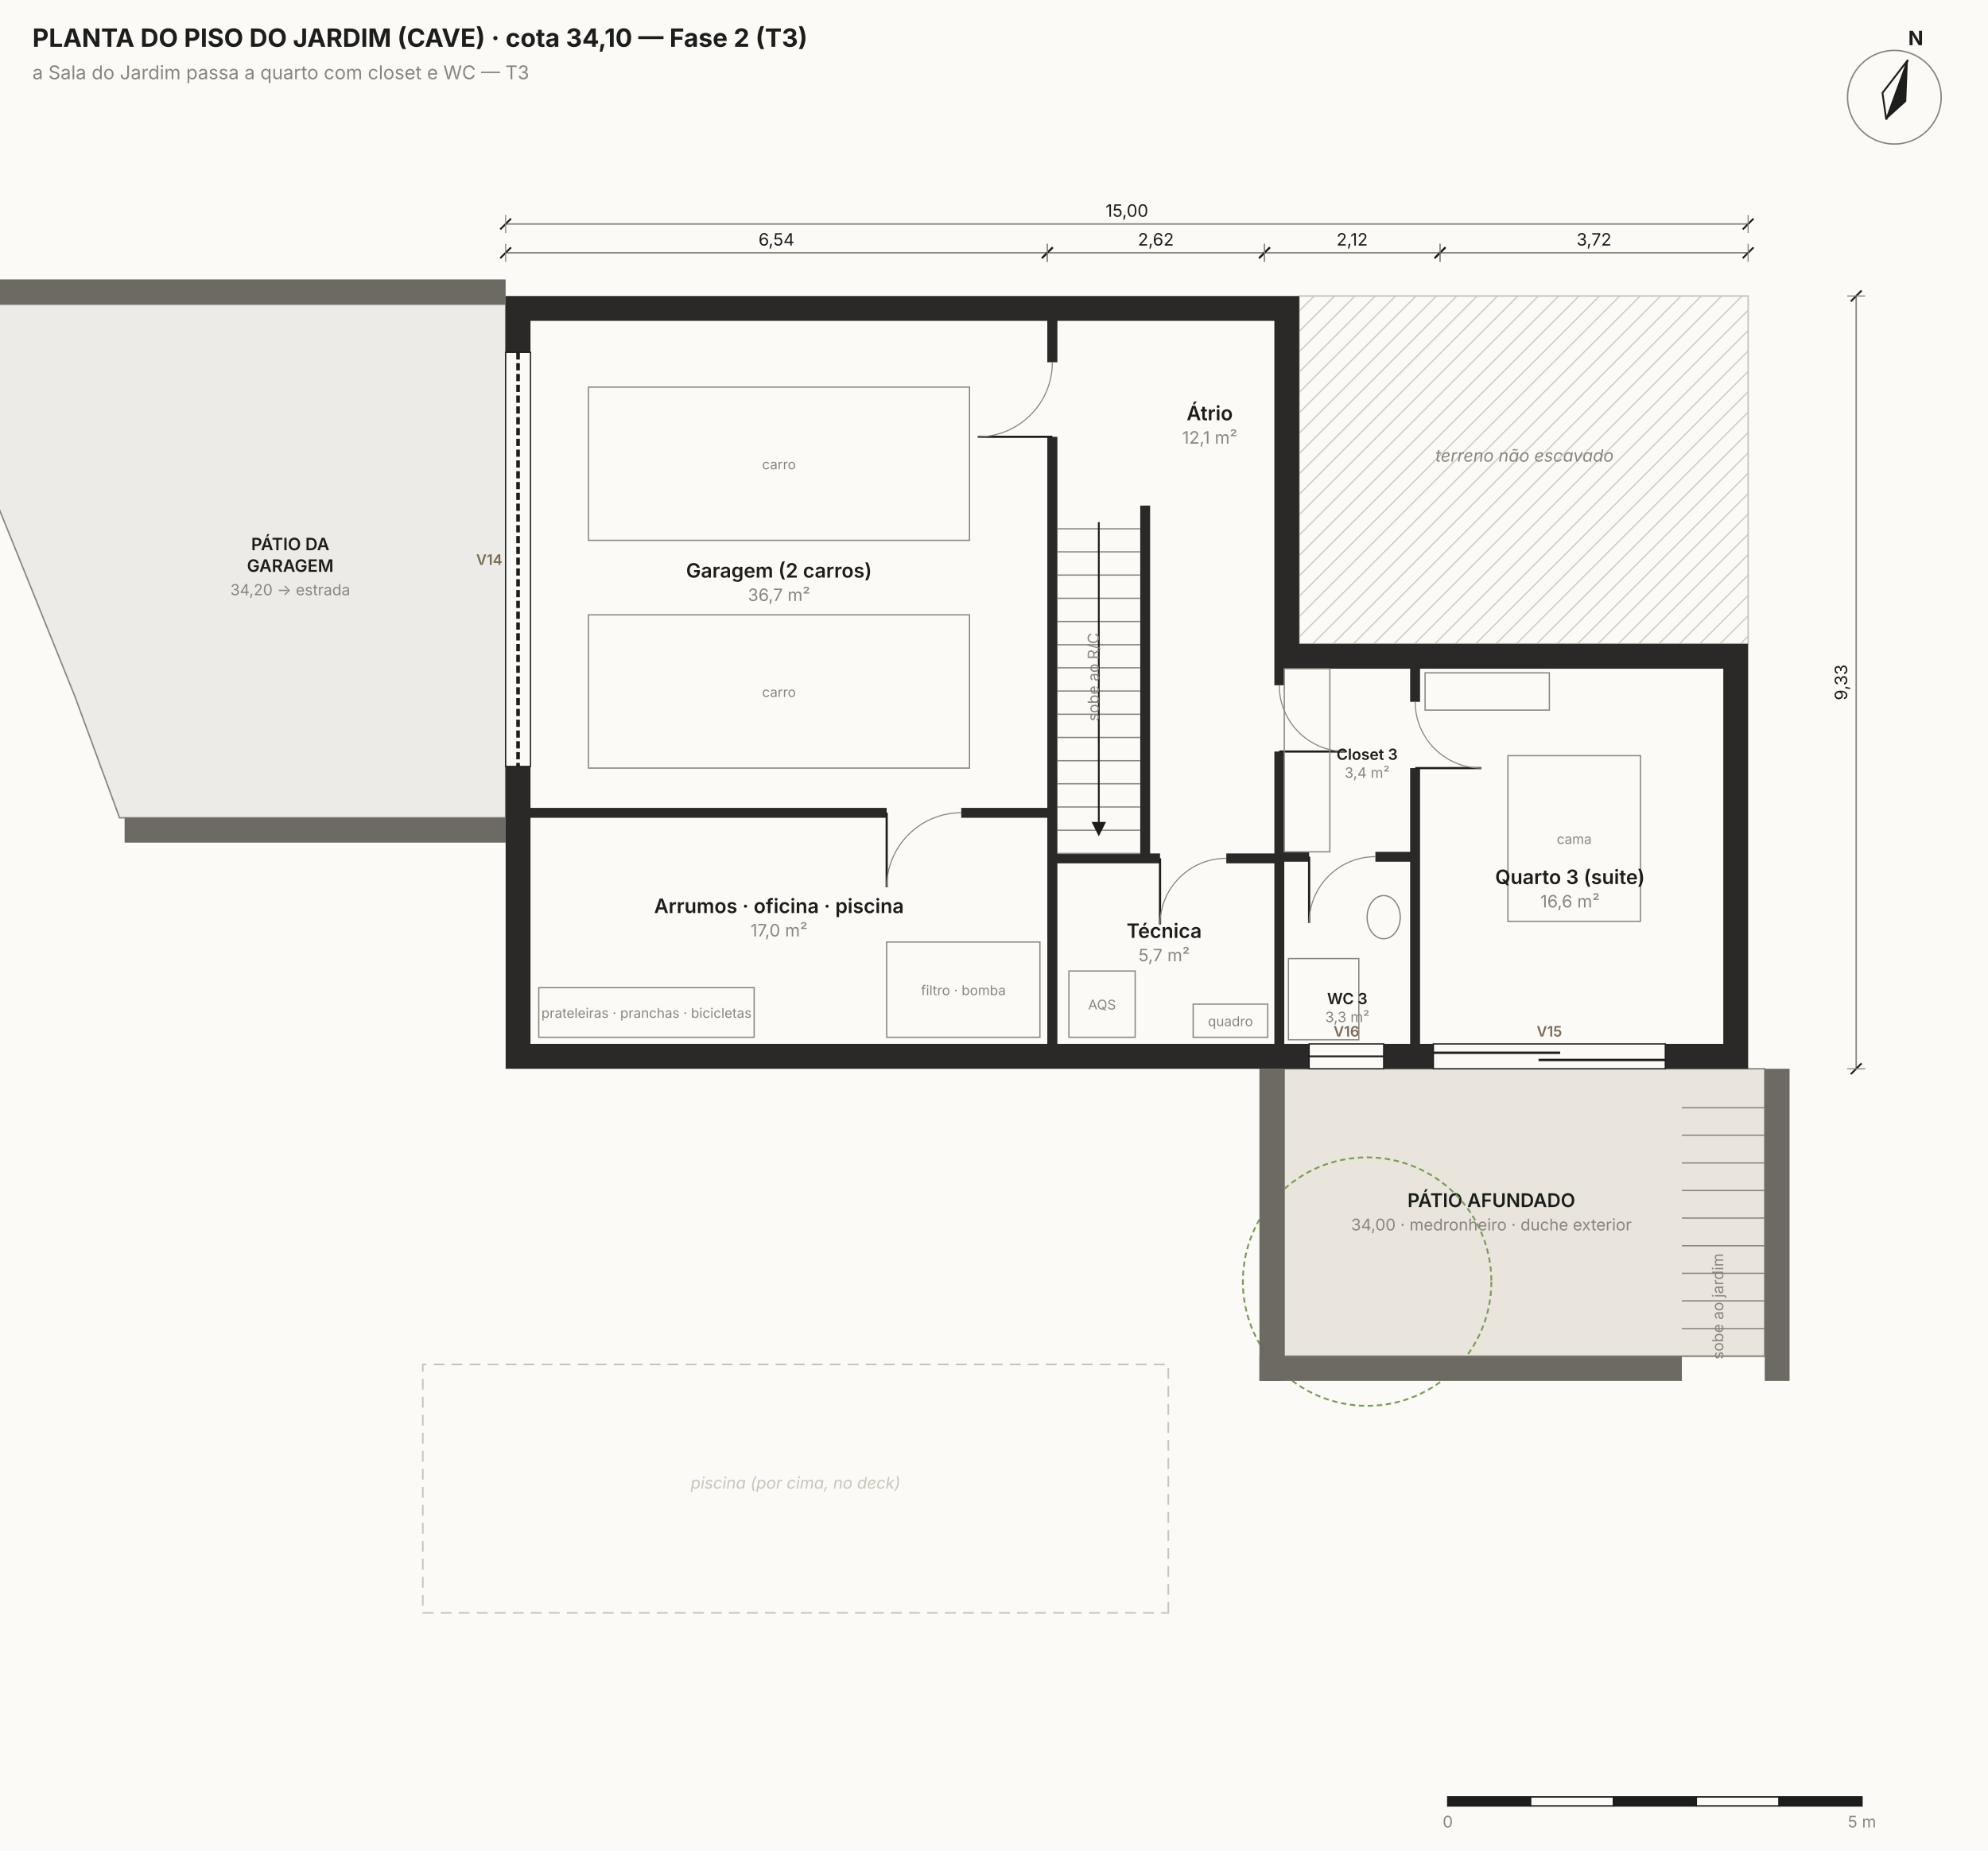
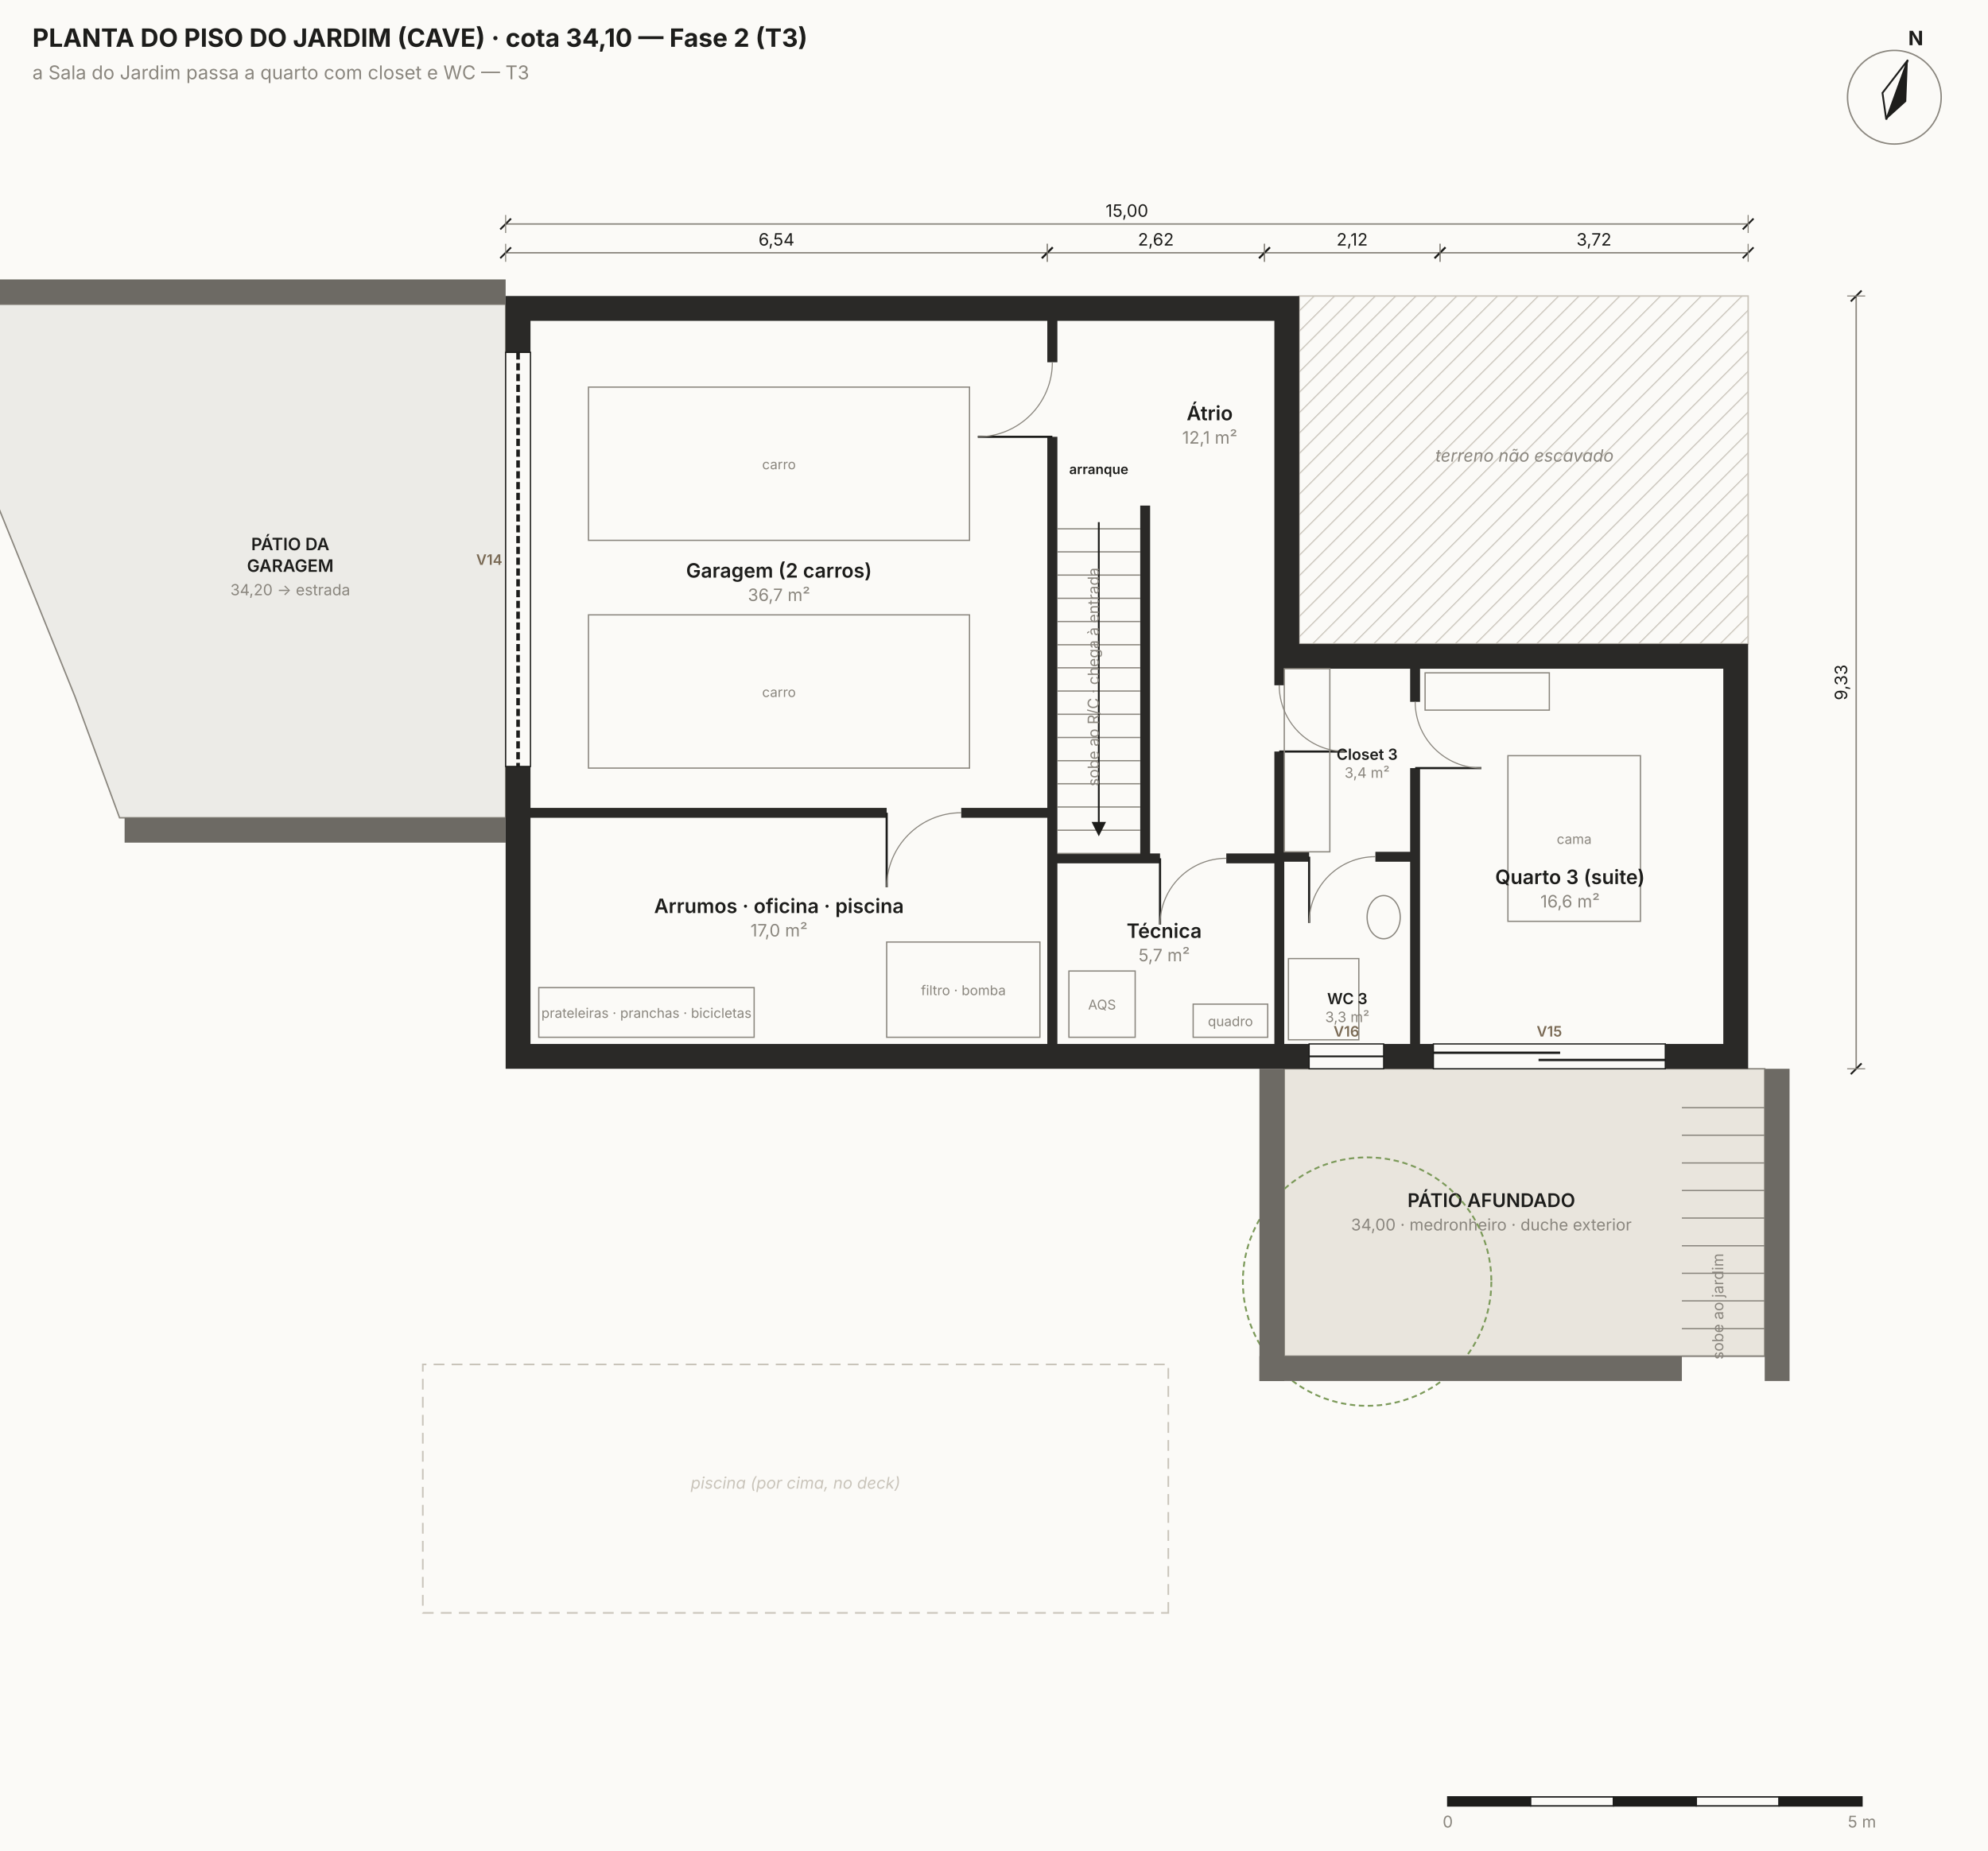
<svg xmlns="http://www.w3.org/2000/svg" viewBox="0 0 1104 1028" width="1104" height="1028" font-family="Inter, Helvetica, Arial, sans-serif">
  <rect x="0" y="0" width="1104" height="1028" fill="#fbfaf7" />
  <path d="M980.0,753.2 L980.0,593.6 L713.2,593.6 L713.2,753.2 L980.0,753.2 Z " fill="#e9e5dd" stroke="#8a867e" stroke-width="0.8" />
  <line x1="934.0" y1="753.2" x2="980.0" y2="753.2" stroke="#8a867e" stroke-width="0.7" />
  <line x1="934.0" y1="737.9" x2="980.0" y2="737.9" stroke="#8a867e" stroke-width="0.7" />
  <line x1="934.0" y1="722.5" x2="980.0" y2="722.5" stroke="#8a867e" stroke-width="0.7" />
  <line x1="934.0" y1="707.2" x2="980.0" y2="707.2" stroke="#8a867e" stroke-width="0.7" />
  <line x1="934.0" y1="691.9" x2="980.0" y2="691.9" stroke="#8a867e" stroke-width="0.7" />
  <line x1="934.0" y1="676.5" x2="980.0" y2="676.5" stroke="#8a867e" stroke-width="0.7" />
  <line x1="934.0" y1="661.2" x2="980.0" y2="661.2" stroke="#8a867e" stroke-width="0.7" />
  <line x1="934.0" y1="645.9" x2="980.0" y2="645.9" stroke="#8a867e" stroke-width="0.7" />
  <line x1="934.0" y1="630.5" x2="980.0" y2="630.5" stroke="#8a867e" stroke-width="0.7" />
  <line x1="934.0" y1="615.2" x2="980.0" y2="615.2" stroke="#8a867e" stroke-width="0.7" />
  <text x="957.0" y="725.6" font-size="8.5" fill="#8a867e" text-anchor="middle" font-weight="400" transform="rotate(-90 957.0 725.6)">sobe ao jardim</text>
  <text x="828.2" y="670.4" font-size="10.5" fill="#1d1d1b" text-anchor="middle" font-weight="600">PÁTIO AFUNDADO</text>
  <text x="828.2" y="683.4" font-size="9" fill="#8a867e" text-anchor="middle" font-weight="400">34,00 · medronheiro · duche exterior</text>
  <circle cx="759.2" cy="711.8" r="69.0" fill="none" stroke="#7c9a5a" stroke-width="1" stroke-dasharray="3 2" />
  <path d="M713.2,767.0 L713.2,593.6 L699.4,593.6 L699.4,767.0 L713.2,767.0 Z " fill="#6d6a64" stroke="none" />
  <path d="M934.0,767.0 L934.0,753.2 L699.4,753.2 L699.4,767.0 L934.0,767.0 Z " fill="#6d6a64" stroke="none" />
  <path d="M993.8,767.0 L993.8,593.6 L980.0,593.6 L980.0,767.0 L993.8,767.0 Z " fill="#6d6a64" stroke="none" />
  <path d="M280.8,454.2 L66.4,454.2 L41.6,386.8 L8.7,305.3 L-24.4,223.8 L-48.0,169.0 L280.8,169.0 L280.8,454.2 Z " fill="#ecebe7" stroke="#8a867e" stroke-width="0.8" />
  <text x="161.2" y="305.6" font-size="9.5" fill="#1d1d1b" text-anchor="middle" font-weight="600">PÁTIO DA</text>
  <text x="161.2" y="317.6" font-size="9.5" fill="#1d1d1b" text-anchor="middle" font-weight="600">GARAGEM</text>
  <text x="161.2" y="330.6" font-size="8.5" fill="#8a867e" text-anchor="middle" font-weight="400">34,20 → estrada</text>
  <path d="M280.8,468.0 L280.8,454.2 L69.2,454.2 L69.2,468.0 L280.8,468.0 Z " fill="#6d6a64" stroke="none" />
  <path d="M280.8,169.0 L280.8,155.2 L-48.7,155.2 L-48.7,169.0 L280.8,169.0 Z " fill="#6d6a64" stroke="none" />
  <defs>
    <pattern id="hatch" width="8" height="8" patternUnits="userSpaceOnUse" patternTransform="rotate(45)">
      <line x1="0" y1="0" x2="0" y2="8" stroke="#c9c4ba" stroke-width="1.2" />
    </pattern>
  </defs>
  <path d="M970.8,357.6 L970.8,164.4 L721.5,164.4 L721.5,357.6 L970.8,357.6 Z " fill="url(#hatch)" stroke="#c9c4ba" stroke-width="0.8" />
  <text x="846.6" y="256.4" font-size="9.5" fill="#8a867e" text-anchor="middle" font-weight="400" font-style="italic">terreno não escavado</text>
  <path d="M648.8,895.8 L648.8,757.8 L234.8,757.8 L234.8,895.8 L648.8,895.8 Z " fill="none" stroke="#c9c4ba" stroke-width="0.9" stroke-dasharray="6 4" />
  <text x="441.8" y="826.8" font-size="9" fill="#c9c4ba" text-anchor="middle" font-weight="400" font-style="italic">piscina (por cima, no deck)</text>
  <path d="M280.8,164.4 L707.7,164.4 L721.5,164.4 L721.5,357.6 L957.0,357.6 L970.8,357.6 L970.8,579.8 L970.8,593.6 L924.8,593.6 L924.8,579.8 L957.0,579.8 L957.0,371.4 L788.6,371.4 L788.6,389.8 L783.1,389.8 L783.1,371.4 L721.5,371.4 L713.2,371.4 L713.2,380.6 L707.7,380.6 L707.7,371.4 L707.7,178.2 L587.2,178.2 L587.2,201.2 L581.6,201.2 L581.6,178.2 L294.6,178.2 L294.6,195.7 L280.8,195.7 L280.8,178.2 L280.8,164.4 Z M768.4,593.6 L768.4,579.8 L783.1,579.8 L783.1,478.6 L763.8,478.6 L763.8,473.1 L783.1,473.1 L783.1,426.6 L788.6,426.6 L788.6,579.8 L796.0,579.8 L796.0,593.6 L768.4,593.6 Z M280.8,593.6 L280.8,579.8 L280.8,425.7 L294.6,425.7 L294.6,448.7 L492.4,448.7 L492.4,454.2 L294.6,454.2 L294.6,579.8 L581.6,579.8 L581.6,454.2 L533.8,454.2 L533.8,448.7 L581.6,448.7 L581.6,242.6 L587.2,242.6 L587.2,474.0 L633.2,474.0 L633.2,280.8 L638.7,280.8 L638.7,474.0 L644.2,474.0 L644.2,479.5 L587.2,479.5 L587.2,579.8 L707.7,579.8 L707.7,479.5 L681.0,479.5 L681.0,474.0 L707.7,474.0 L707.7,417.4 L713.2,417.4 L713.2,473.1 L727.0,473.1 L727.0,478.6 L713.2,478.6 L713.2,579.8 L727.0,579.8 L727.0,593.6 L280.8,593.6 Z " fill="#2a2927" stroke="none" />
  <rect x="280.8" y="195.7" width="13.8" height="230.0" fill="#fbfaf7" stroke="#1d1d1b" stroke-width="0.7" />
  <line x1="287.7" y1="195.7" x2="287.7" y2="425.7" stroke="#1d1d1b" stroke-width="2" stroke-dasharray="4 2" />
  <text x="271.7" y="313.7" font-size="8" fill="#7a6a55" text-anchor="middle" font-weight="600">V14</text>
  <rect x="796.0" y="579.8" width="128.8" height="13.8" fill="#fbfaf7" stroke="#1d1d1b" stroke-width="0.7" />
  <line x1="796.0" y1="584.7" x2="866.4" y2="584.7" stroke="#1d1d1b" stroke-width="1.3" />
  <line x1="854.4" y1="588.7" x2="924.8" y2="588.7" stroke="#1d1d1b" stroke-width="1.3" />
  <text x="860.4" y="575.7" font-size="8" fill="#7a6a55" text-anchor="middle" font-weight="600">V15</text>
  <rect x="727.0" y="579.8" width="41.4" height="13.8" fill="#fbfaf7" stroke="#1d1d1b" stroke-width="0.7" />
  <line x1="727.0" y1="586.7" x2="768.4" y2="586.7" stroke="#1d1d1b" stroke-width="1" />
  <text x="747.7" y="575.7" font-size="8" fill="#7a6a55" text-anchor="middle" font-weight="600">V16</text>
  <line x1="492.4" y1="451.4" x2="492.4" y2="492.8" stroke="#1d1d1b" stroke-width="1.2" />
  <path d="M492.4,492.8 A41.4,41.4 0 0 1 533.8,451.4" fill="none" stroke="#8a867e" stroke-width="0.6" />
  <line x1="584.4" y1="242.6" x2="543.0" y2="242.6" stroke="#1d1d1b" stroke-width="1.2" />
  <path d="M543.0,242.6 A41.4,41.4 0 0 0 584.4,201.2" fill="none" stroke="#8a867e" stroke-width="0.6" />
  <line x1="644.2" y1="476.7" x2="644.2" y2="513.5" stroke="#1d1d1b" stroke-width="1.2" />
  <path d="M644.2,513.5 A36.8,36.8 0 0 1 681.0,476.7" fill="none" stroke="#8a867e" stroke-width="0.6" />
  <line x1="710.4" y1="417.4" x2="747.2" y2="417.4" stroke="#1d1d1b" stroke-width="1.2" />
  <path d="M747.2,417.4 A36.8,36.8 0 0 1 710.4,380.6" fill="none" stroke="#8a867e" stroke-width="0.6" />
  <line x1="727.0" y1="475.8" x2="727.0" y2="512.6" stroke="#1d1d1b" stroke-width="1.2" />
  <path d="M727.0,512.6 A36.8,36.8 0 0 1 763.8,475.8" fill="none" stroke="#8a867e" stroke-width="0.6" />
  <line x1="785.9" y1="426.6" x2="822.7" y2="426.6" stroke="#1d1d1b" stroke-width="1.2" />
  <path d="M822.7,426.6 A36.8,36.8 0 0 1 785.9,389.8" fill="none" stroke="#8a867e" stroke-width="0.6" />
  <line x1="587.2" y1="474.0" x2="633.2" y2="474.0" stroke="#8a867e" stroke-width="0.7" />
  <line x1="587.2" y1="461.1" x2="633.2" y2="461.1" stroke="#8a867e" stroke-width="0.7" />
  <line x1="587.2" y1="448.2" x2="633.2" y2="448.2" stroke="#8a867e" stroke-width="0.7" />
  <line x1="587.2" y1="435.3" x2="633.2" y2="435.3" stroke="#8a867e" stroke-width="0.7" />
  <line x1="587.2" y1="422.5" x2="633.2" y2="422.5" stroke="#8a867e" stroke-width="0.7" />
  <line x1="587.2" y1="409.6" x2="633.2" y2="409.6" stroke="#8a867e" stroke-width="0.7" />
  <line x1="587.2" y1="396.7" x2="633.2" y2="396.7" stroke="#8a867e" stroke-width="0.7" />
  <line x1="587.2" y1="383.8" x2="633.2" y2="383.8" stroke="#8a867e" stroke-width="0.7" />
  <line x1="587.2" y1="370.9" x2="633.2" y2="370.9" stroke="#8a867e" stroke-width="0.7" />
  <line x1="587.2" y1="358.1" x2="633.2" y2="358.1" stroke="#8a867e" stroke-width="0.7" />
  <line x1="587.2" y1="345.2" x2="633.2" y2="345.2" stroke="#8a867e" stroke-width="0.7" />
  <line x1="587.2" y1="332.3" x2="633.2" y2="332.3" stroke="#8a867e" stroke-width="0.7" />
  <line x1="587.2" y1="319.4" x2="633.2" y2="319.4" stroke="#8a867e" stroke-width="0.7" />
  <line x1="587.2" y1="306.5" x2="633.2" y2="306.5" stroke="#8a867e" stroke-width="0.7" />
  <line x1="587.2" y1="293.7" x2="633.2" y2="293.7" stroke="#8a867e" stroke-width="0.7" />
  <line x1="610.2" y1="290.0" x2="610.2" y2="462.5" stroke="#1d1d1b" stroke-width="1" marker-end="url(#arr)" />
  <defs>
    <marker id="arr" markerWidth="8" markerHeight="8" refX="6" refY="4" orient="auto">
      <path d="M0,0 L8,4 L0,8 Z" fill="#1d1d1b" />
    </marker>
  </defs>
-   <text x="610.2" y="376.0" font-size="8.5" fill="#8a867e" text-anchor="middle" font-weight="400" transform="rotate(-90 610.2 376.0)">sobe ao R/C</text>
+   <text x="610.2" y="376.0" font-size="8.5" fill="#8a867e" text-anchor="middle" font-weight="400" transform="rotate(-90 610.2 376.0)">sobe ao R/C · chega à entrada</text>
+   <text x="610.2" y="263.3" font-size="7.5" fill="#1d1d1b" text-anchor="middle" font-weight="600">arranque</text>
  <ellipse cx="768.4" cy="509.4" rx="9.2" ry="12.0" fill="none" stroke="#8a867e" stroke-width="0.7" />
  <path d="M538.4,426.6 L538.4,341.5 L326.8,341.5 L326.8,426.6 L538.4,426.6 Z " fill="none" stroke="#8a867e" stroke-width="0.7" />
  <text x="432.6" y="387.1" font-size="7.5" fill="#8a867e" text-anchor="middle" font-weight="400">carro</text>
  <path d="M538.4,300.1 L538.4,215.0 L326.8,215.0 L326.8,300.1 L538.4,300.1 Z " fill="none" stroke="#8a867e" stroke-width="0.7" />
  <text x="432.6" y="260.6" font-size="7.5" fill="#8a867e" text-anchor="middle" font-weight="400">carro</text>
  <path d="M418.8,576.1 L418.8,548.5 L299.2,548.5 L299.2,576.1 L418.8,576.1 Z " fill="none" stroke="#8a867e" stroke-width="0.7" />
  <text x="359.0" y="565.3" font-size="7.5" fill="#8a867e" text-anchor="middle" font-weight="400">prateleiras · pranchas · bicicletas</text>
  <path d="M577.5,576.1 L577.5,523.2 L492.4,523.2 L492.4,576.1 L577.5,576.1 Z " fill="none" stroke="#8a867e" stroke-width="0.7" />
  <text x="535.0" y="552.7" font-size="7.5" fill="#8a867e" text-anchor="middle" font-weight="400">filtro · bomba</text>
  <path d="M630.4,576.1 L630.4,539.3 L593.6,539.3 L593.6,576.1 L630.4,576.1 Z " fill="none" stroke="#8a867e" stroke-width="0.7" />
  <text x="612.0" y="560.7" font-size="7.5" fill="#8a867e" text-anchor="middle" font-weight="400">AQS</text>
  <path d="M704.0,576.1 L704.0,557.7 L662.6,557.7 L662.6,576.1 L704.0,576.1 Z " fill="none" stroke="#8a867e" stroke-width="0.7" />
  <text x="683.3" y="569.9" font-size="7.5" fill="#8a867e" text-anchor="middle" font-weight="400">quadro</text>
  <path d="M738.5,473.1 L738.5,371.4 L713.2,371.4 L713.2,473.1 L738.5,473.1 Z " fill="none" stroke="#8a867e" stroke-width="0.7" />
  <path d="M911.0,511.7 L911.0,419.7 L837.4,419.7 L837.4,511.7 L911.0,511.7 Z " fill="none" stroke="#8a867e" stroke-width="0.7" />
  <text x="874.2" y="468.7" font-size="7.5" fill="#8a867e" text-anchor="middle" font-weight="400">cama</text>
  <path d="M860.4,394.4 L860.4,373.7 L791.4,373.7 L791.4,394.4 L860.4,394.4 Z " fill="none" stroke="#8a867e" stroke-width="0.7" />
  <path d="M754.6,577.5 L754.6,532.4 L715.5,532.4 L715.5,577.5 L754.6,577.5 Z " fill="none" stroke="#8a867e" stroke-width="0.7" />
  <text x="432.6" y="320.8" font-size="11" fill="#1d1d1b" text-anchor="middle" font-weight="600">Garagem (2 carros)</text>
  <text x="432.6" y="333.8" font-size="9.5" fill="#8a867e" text-anchor="middle" font-weight="400">36,7 m²</text>
  <text x="432.6" y="507.1" font-size="11" fill="#1d1d1b" text-anchor="middle" font-weight="600">Arrumos · oficina · piscina</text>
  <text x="432.6" y="520.1" font-size="9.5" fill="#8a867e" text-anchor="middle" font-weight="400">17,0 m²</text>
  <text x="646.5" y="520.9" font-size="11" fill="#1d1d1b" text-anchor="middle" font-weight="600">Técnica</text>
  <text x="646.5" y="533.9" font-size="9.5" fill="#8a867e" text-anchor="middle" font-weight="400">5,7 m²</text>
  <text x="671.8" y="233.4" font-size="11" fill="#1d1d1b" text-anchor="middle" font-weight="600">Átrio</text>
  <text x="671.8" y="246.4" font-size="9.5" fill="#8a867e" text-anchor="middle" font-weight="400">12,1 m²</text>
  <text x="871.9" y="491.0" font-size="11" fill="#1d1d1b" text-anchor="middle" font-weight="600">Quarto 3 (suite)</text>
  <text x="871.9" y="504.0" font-size="9.5" fill="#8a867e" text-anchor="middle" font-weight="400">16,6 m²</text>
  <text x="748.2" y="557.7" font-size="8.5" fill="#1d1d1b" text-anchor="middle" font-weight="600">WC 3</text>
  <text x="748.2" y="567.7" font-size="8" fill="#8a867e" text-anchor="middle" font-weight="400">3,3 m²</text>
  <text x="759.2" y="422.0" font-size="8.5" fill="#1d1d1b" text-anchor="middle" font-weight="600">Closet 3</text>
  <text x="759.2" y="432.0" font-size="8" fill="#8a867e" text-anchor="middle" font-weight="400">3,4 m²</text>
  <line x1="280.8" y1="124.4" x2="970.8" y2="124.4" stroke="#8a867e" stroke-width="0.8" />
  <line x1="277.8" y1="127.4" x2="283.8" y2="121.4" stroke="#1d1d1b" stroke-width="1" />
  <line x1="280.8" y1="119.4" x2="280.8" y2="129.4" stroke="#8a867e" stroke-width="0.6" />
  <line x1="967.8" y1="127.4" x2="973.8" y2="121.4" stroke="#1d1d1b" stroke-width="1" />
  <line x1="970.8" y1="119.4" x2="970.8" y2="129.4" stroke="#8a867e" stroke-width="0.6" />
  <text x="625.8" y="120.4" font-size="9.5" fill="#1d1d1b" text-anchor="middle" font-weight="400">15,00</text>
  <line x1="280.8" y1="140.4" x2="581.6" y2="140.4" stroke="#8a867e" stroke-width="0.8" />
  <line x1="277.8" y1="143.4" x2="283.8" y2="137.4" stroke="#1d1d1b" stroke-width="1" />
  <line x1="280.8" y1="135.4" x2="280.8" y2="145.4" stroke="#8a867e" stroke-width="0.6" />
  <line x1="578.6" y1="143.4" x2="584.6" y2="137.4" stroke="#1d1d1b" stroke-width="1" />
  <line x1="581.6" y1="135.4" x2="581.6" y2="145.4" stroke="#8a867e" stroke-width="0.6" />
  <text x="431.2" y="136.4" font-size="9.5" fill="#1d1d1b" text-anchor="middle" font-weight="400">6,54</text>
  <line x1="581.6" y1="140.4" x2="702.2" y2="140.4" stroke="#8a867e" stroke-width="0.8" />
  <line x1="578.6" y1="143.4" x2="584.6" y2="137.4" stroke="#1d1d1b" stroke-width="1" />
  <line x1="581.6" y1="135.4" x2="581.6" y2="145.4" stroke="#8a867e" stroke-width="0.6" />
  <line x1="699.2" y1="143.4" x2="705.2" y2="137.4" stroke="#1d1d1b" stroke-width="1" />
  <line x1="702.2" y1="135.4" x2="702.2" y2="145.4" stroke="#8a867e" stroke-width="0.6" />
  <text x="641.9" y="136.4" font-size="9.5" fill="#1d1d1b" text-anchor="middle" font-weight="400">2,62</text>
  <line x1="702.2" y1="140.4" x2="799.7" y2="140.4" stroke="#8a867e" stroke-width="0.8" />
  <line x1="699.2" y1="143.4" x2="705.2" y2="137.4" stroke="#1d1d1b" stroke-width="1" />
  <line x1="702.2" y1="135.4" x2="702.2" y2="145.4" stroke="#8a867e" stroke-width="0.6" />
  <line x1="796.7" y1="143.4" x2="802.7" y2="137.4" stroke="#1d1d1b" stroke-width="1" />
  <line x1="799.7" y1="135.4" x2="799.7" y2="145.4" stroke="#8a867e" stroke-width="0.6" />
  <text x="750.9" y="136.4" font-size="9.5" fill="#1d1d1b" text-anchor="middle" font-weight="400">2,12</text>
  <line x1="799.7" y1="140.4" x2="970.8" y2="140.4" stroke="#8a867e" stroke-width="0.8" />
  <line x1="796.7" y1="143.4" x2="802.7" y2="137.4" stroke="#1d1d1b" stroke-width="1" />
  <line x1="799.7" y1="135.4" x2="799.7" y2="145.4" stroke="#8a867e" stroke-width="0.6" />
  <line x1="967.8" y1="143.4" x2="973.8" y2="137.4" stroke="#1d1d1b" stroke-width="1" />
  <line x1="970.8" y1="135.4" x2="970.8" y2="145.4" stroke="#8a867e" stroke-width="0.6" />
  <text x="885.2" y="136.4" font-size="9.5" fill="#1d1d1b" text-anchor="middle" font-weight="400">3,72</text>
  <line x1="1030.8" y1="593.6" x2="1030.8" y2="164.4" stroke="#8a867e" stroke-width="0.8" />
  <line x1="1027.8" y1="596.6" x2="1033.8" y2="590.6" stroke="#1d1d1b" stroke-width="1" />
  <line x1="1025.8" y1="593.6" x2="1035.8" y2="593.6" stroke="#8a867e" stroke-width="0.6" />
  <line x1="1027.8" y1="167.4" x2="1033.8" y2="161.4" stroke="#1d1d1b" stroke-width="1" />
  <line x1="1025.8" y1="164.4" x2="1035.8" y2="164.4" stroke="#8a867e" stroke-width="0.6" />
  <text x="1025.8" y="379.0" font-size="9.5" fill="#1d1d1b" text-anchor="middle" font-weight="400" transform="rotate(-90 1025.8 379.0)">9,33</text>
  <text x="18.0" y="26.0" font-size="14" fill="#1d1d1b" text-anchor="start" font-weight="700">PLANTA DO PISO DO JARDIM (CAVE) · cota 34,10 — Fase 2 (T3)</text>
  <text x="18.0" y="44.0" font-size="10.5" fill="#8a867e" text-anchor="start" font-weight="400">a Sala do Jardim passa a quarto com closet e WC — T3</text>
  <circle cx="1052.0" cy="54.0" r="26" fill="none" stroke="#8a867e" stroke-width="0.8" />
  <path d="M1059.5,33.3 L1058.6,56.4 L1047.5,66.4 Z" fill="#1d1d1b" />
  <path d="M1059.5,33.3 L1045.4,51.6 L1047.5,66.4 Z" fill="none" stroke="#1d1d1b" stroke-width="1" />
  <text x="1063.9" y="25.1" font-size="11" fill="#1d1d1b" text-anchor="middle" font-weight="700">N</text>
  <rect x="804.0" y="998.0" width="46.0" height="5" fill="#1d1d1b" stroke="#1d1d1b" stroke-width="0.8" />
  <rect x="850.0" y="998.0" width="46.0" height="5" fill="#fbfaf7" stroke="#1d1d1b" stroke-width="0.8" />
  <rect x="896.0" y="998.0" width="46.0" height="5" fill="#1d1d1b" stroke="#1d1d1b" stroke-width="0.8" />
  <rect x="942.0" y="998.0" width="46.0" height="5" fill="#fbfaf7" stroke="#1d1d1b" stroke-width="0.8" />
  <rect x="988.0" y="998.0" width="46.0" height="5" fill="#1d1d1b" stroke="#1d1d1b" stroke-width="0.8" />
  <text x="804.0" y="1015.0" font-size="9" fill="#8a867e" text-anchor="middle" font-weight="400">0</text>
  <text x="1034.0" y="1015.0" font-size="9" fill="#8a867e" text-anchor="middle" font-weight="400">5 m</text>
</svg>
